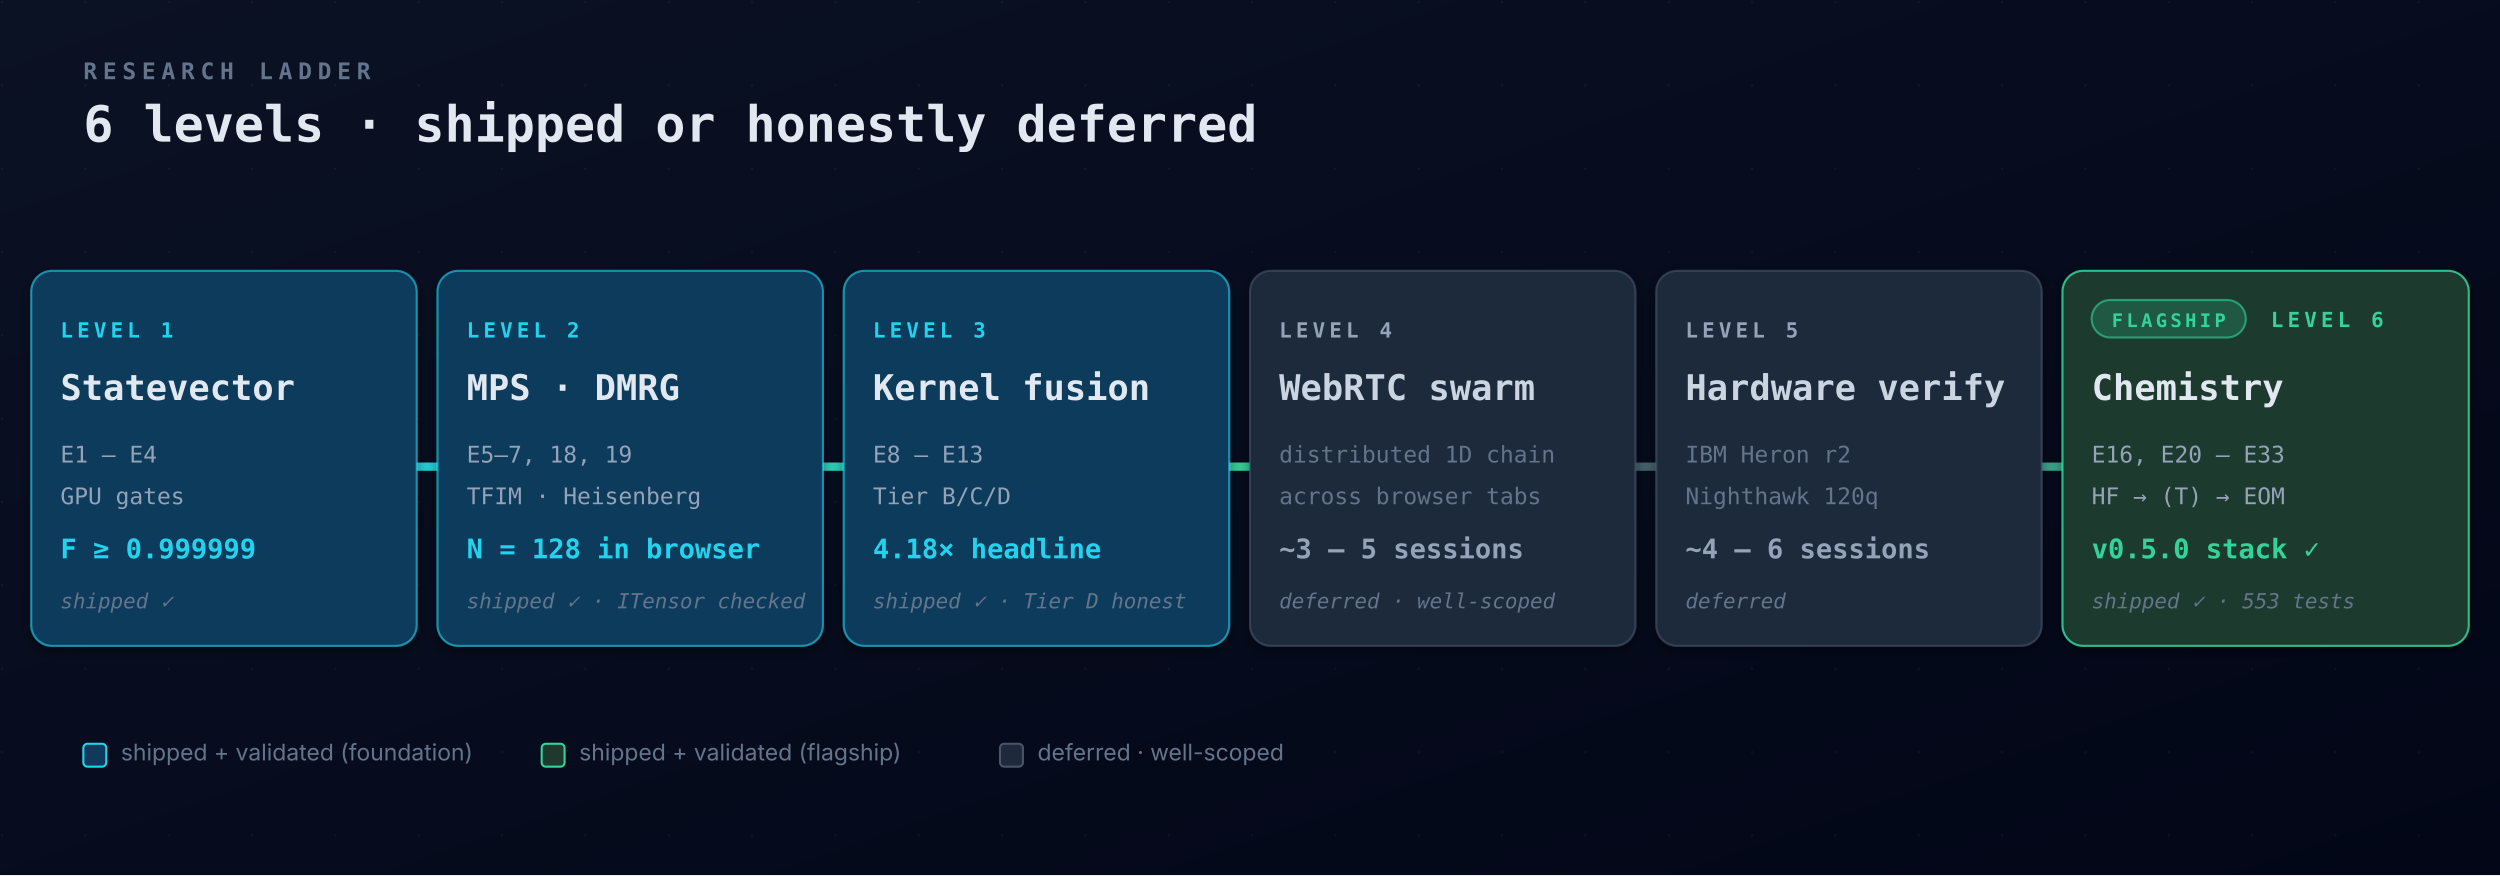
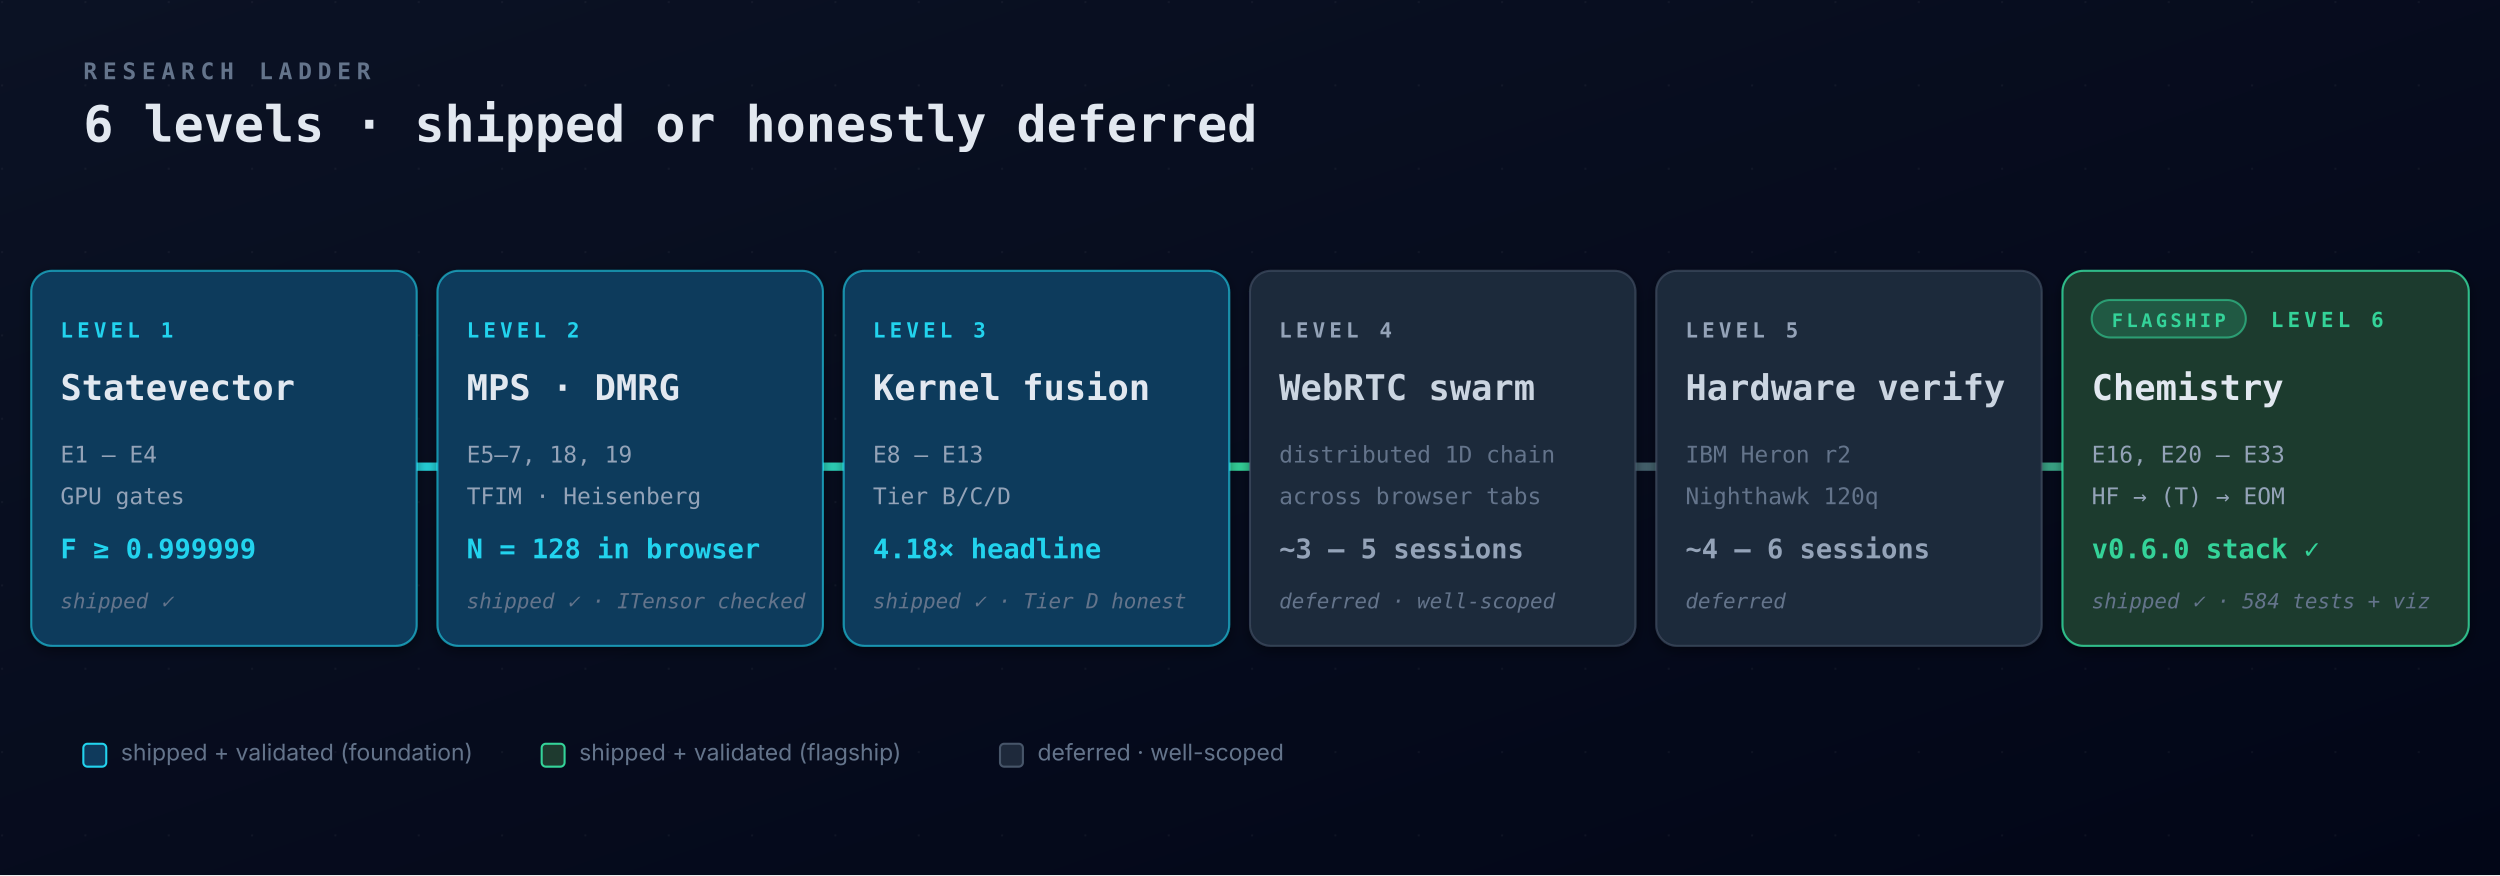
<svg xmlns="http://www.w3.org/2000/svg" viewBox="0 0 1200 420" width="1200" height="420" role="img" aria-label="Research ladder: 6 levels — statevector, MPS, kernel fusion, WebRTC swarm, hardware verify, quantum chemistry">
  <defs>
    <linearGradient id="bgLad" x1="0" y1="0" x2="1" y2="1">
      <stop offset="0%" stop-color="#0b1224" />
      <stop offset="100%" stop-color="#020617" />
    </linearGradient>
    <pattern id="dotsLad" width="40" height="40" patternUnits="userSpaceOnUse">
      <circle cx="1" cy="1" r="0.55" fill="#ffffff" opacity="0.04" />
    </pattern>
    <filter id="ladShadow" x="-10%" y="-10%" width="120%" height="120%">
      <feDropShadow dx="0" dy="2" stdDeviation="3" flood-color="#000000" flood-opacity="0.45" />
    </filter>
    <linearGradient id="trackGrad" x1="0" y1="0" x2="1" y2="0">
      <stop offset="0%" stop-color="#22d3ee" />
      <stop offset="50%" stop-color="#34d399" />
      <stop offset="65%" stop-color="#475569" />
      <stop offset="100%" stop-color="#34d399" />
    </linearGradient>
  </defs>
  <rect width="1200" height="420" fill="url(#bgLad)" />
  <rect width="1200" height="420" fill="url(#dotsLad)" />
  <text x="40" y="38" font-family="ui-monospace, monospace" font-size="11" letter-spacing="0.25em" fill="#64748b" font-weight="600">RESEARCH LADDER</text>
  <text x="40" y="68" font-family="ui-monospace, monospace" font-size="24" font-weight="700" fill="#e2e8f0">6 levels · shipped or honestly deferred</text>
  <rect x="100" y="222" width="1000" height="4" rx="2" fill="url(#trackGrad)" />
  <g font-family="ui-monospace, monospace">
    <g transform="translate(15 130)">
      <rect width="185" height="180" rx="10" fill="#0f3a5c" stroke="#22d3ee" stroke-opacity="0.6" filter="url(#ladShadow)" />
      <text x="14" y="32" font-size="10" letter-spacing="0.2em" fill="#22d3ee" font-weight="700">LEVEL 1</text>
      <text x="14" y="62" font-size="17" font-weight="700" fill="#e2e8f0">Statevector</text>
      <text x="14" y="92" font-size="11" fill="#94a3b8">E1 – E4</text>
      <text x="14" y="112" font-size="11" fill="#94a3b8">GPU gates</text>
      <text x="14" y="138" font-size="13" font-weight="700" fill="#22d3ee">F ≥ 0.999999</text>
      <text x="14" y="162" font-size="10" fill="#64748b" font-style="italic">shipped ✓</text>
    </g>
    <g transform="translate(210 130)">
      <rect width="185" height="180" rx="10" fill="#0f3a5c" stroke="#22d3ee" stroke-opacity="0.6" filter="url(#ladShadow)" />
      <text x="14" y="32" font-size="10" letter-spacing="0.2em" fill="#22d3ee" font-weight="700">LEVEL 2</text>
      <text x="14" y="62" font-size="17" font-weight="700" fill="#e2e8f0">MPS · DMRG</text>
      <text x="14" y="92" font-size="11" fill="#94a3b8">E5–7, 18, 19</text>
      <text x="14" y="112" font-size="11" fill="#94a3b8">TFIM · Heisenberg</text>
      <text x="14" y="138" font-size="13" font-weight="700" fill="#22d3ee">N = 128 in browser</text>
      <text x="14" y="162" font-size="10" fill="#64748b" font-style="italic">shipped ✓ · ITensor checked</text>
    </g>
    <g transform="translate(405 130)">
      <rect width="185" height="180" rx="10" fill="#0f3a5c" stroke="#22d3ee" stroke-opacity="0.6" filter="url(#ladShadow)" />
      <text x="14" y="32" font-size="10" letter-spacing="0.2em" fill="#22d3ee" font-weight="700">LEVEL 3</text>
      <text x="14" y="62" font-size="17" font-weight="700" fill="#e2e8f0">Kernel fusion</text>
      <text x="14" y="92" font-size="11" fill="#94a3b8">E8 – E13</text>
      <text x="14" y="112" font-size="11" fill="#94a3b8">Tier B/C/D</text>
      <text x="14" y="138" font-size="13" font-weight="700" fill="#22d3ee">4.18× headline</text>
      <text x="14" y="162" font-size="10" fill="#64748b" font-style="italic">shipped ✓ · Tier D honest</text>
    </g>
    <g transform="translate(600 130)">
      <rect width="185" height="180" rx="10" fill="#1e293b" stroke="#475569" stroke-opacity="0.6" filter="url(#ladShadow)" />
      <text x="14" y="32" font-size="10" letter-spacing="0.2em" fill="#94a3b8" font-weight="700">LEVEL 4</text>
      <text x="14" y="62" font-size="17" font-weight="700" fill="#cbd5e1">WebRTC swarm</text>
      <text x="14" y="92" font-size="11" fill="#64748b">distributed 1D chain</text>
      <text x="14" y="112" font-size="11" fill="#64748b">across browser tabs</text>
      <text x="14" y="138" font-size="13" font-weight="700" fill="#94a3b8">~3 – 5 sessions</text>
      <text x="14" y="162" font-size="10" fill="#64748b" font-style="italic">deferred · well-scoped</text>
    </g>
    <g transform="translate(795 130)">
      <rect width="185" height="180" rx="10" fill="#1e293b" stroke="#475569" stroke-opacity="0.6" filter="url(#ladShadow)" />
      <text x="14" y="32" font-size="10" letter-spacing="0.2em" fill="#94a3b8" font-weight="700">LEVEL 5</text>
      <text x="14" y="62" font-size="17" font-weight="700" fill="#cbd5e1">Hardware verify</text>
      <text x="14" y="92" font-size="11" fill="#64748b">IBM Heron r2</text>
      <text x="14" y="112" font-size="11" fill="#64748b">Nighthawk 120q</text>
      <text x="14" y="138" font-size="13" font-weight="700" fill="#94a3b8">~4 – 6 sessions</text>
      <text x="14" y="162" font-size="10" fill="#64748b" font-style="italic">deferred</text>
    </g>
    <g transform="translate(990 130)">
      <rect width="195" height="180" rx="10" fill="#1e3a2f" stroke="#34d399" stroke-opacity="0.85" filter="url(#ladShadow)" />
      <rect x="14" y="14" width="74" height="18" rx="9" fill="#34d399" fill-opacity="0.2" stroke="#34d399" stroke-opacity="0.6" />
      <text x="51" y="27" font-size="9" letter-spacing="0.18em" fill="#34d399" font-weight="700" text-anchor="middle">FLAGSHIP</text>
      <text x="100" y="27" font-size="10" letter-spacing="0.2em" fill="#34d399" font-weight="700">LEVEL 6</text>
      <text x="14" y="62" font-size="17" font-weight="700" fill="#e2e8f0">Chemistry</text>
      <text x="14" y="92" font-size="11" fill="#94a3b8">E16, E20 – E33</text>
      <text x="14" y="112" font-size="11" fill="#94a3b8">HF → (T) → EOM</text>
-       <text x="14" y="138" font-size="13" font-weight="700" fill="#34d399">v0.5.0 stack ✓</text>
-       <text x="14" y="162" font-size="10" fill="#64748b" font-style="italic">shipped ✓ · 553 tests</text>
+       <text x="14" y="138" font-size="13" font-weight="700" fill="#34d399">v0.6.0 stack ✓</text>
+       <text x="14" y="162" font-size="10" fill="#64748b" font-style="italic">shipped ✓ · 584 tests + viz</text>
    </g>
  </g>
  <g transform="translate(40 365)" font-family="-apple-system, system-ui, sans-serif" font-size="11" fill="#64748b">
    <rect x="0" y="-8" width="11" height="11" rx="2" fill="#0f3a5c" stroke="#22d3ee" />
    <text x="18" y="0">shipped + validated (foundation)</text>
    <rect x="220" y="-8" width="11" height="11" rx="2" fill="#1e3a2f" stroke="#34d399" />
    <text x="238" y="0">shipped + validated (flagship)</text>
    <rect x="440" y="-8" width="11" height="11" rx="2" fill="#1e293b" stroke="#475569" />
    <text x="458" y="0">deferred · well-scoped</text>
  </g>
</svg>
